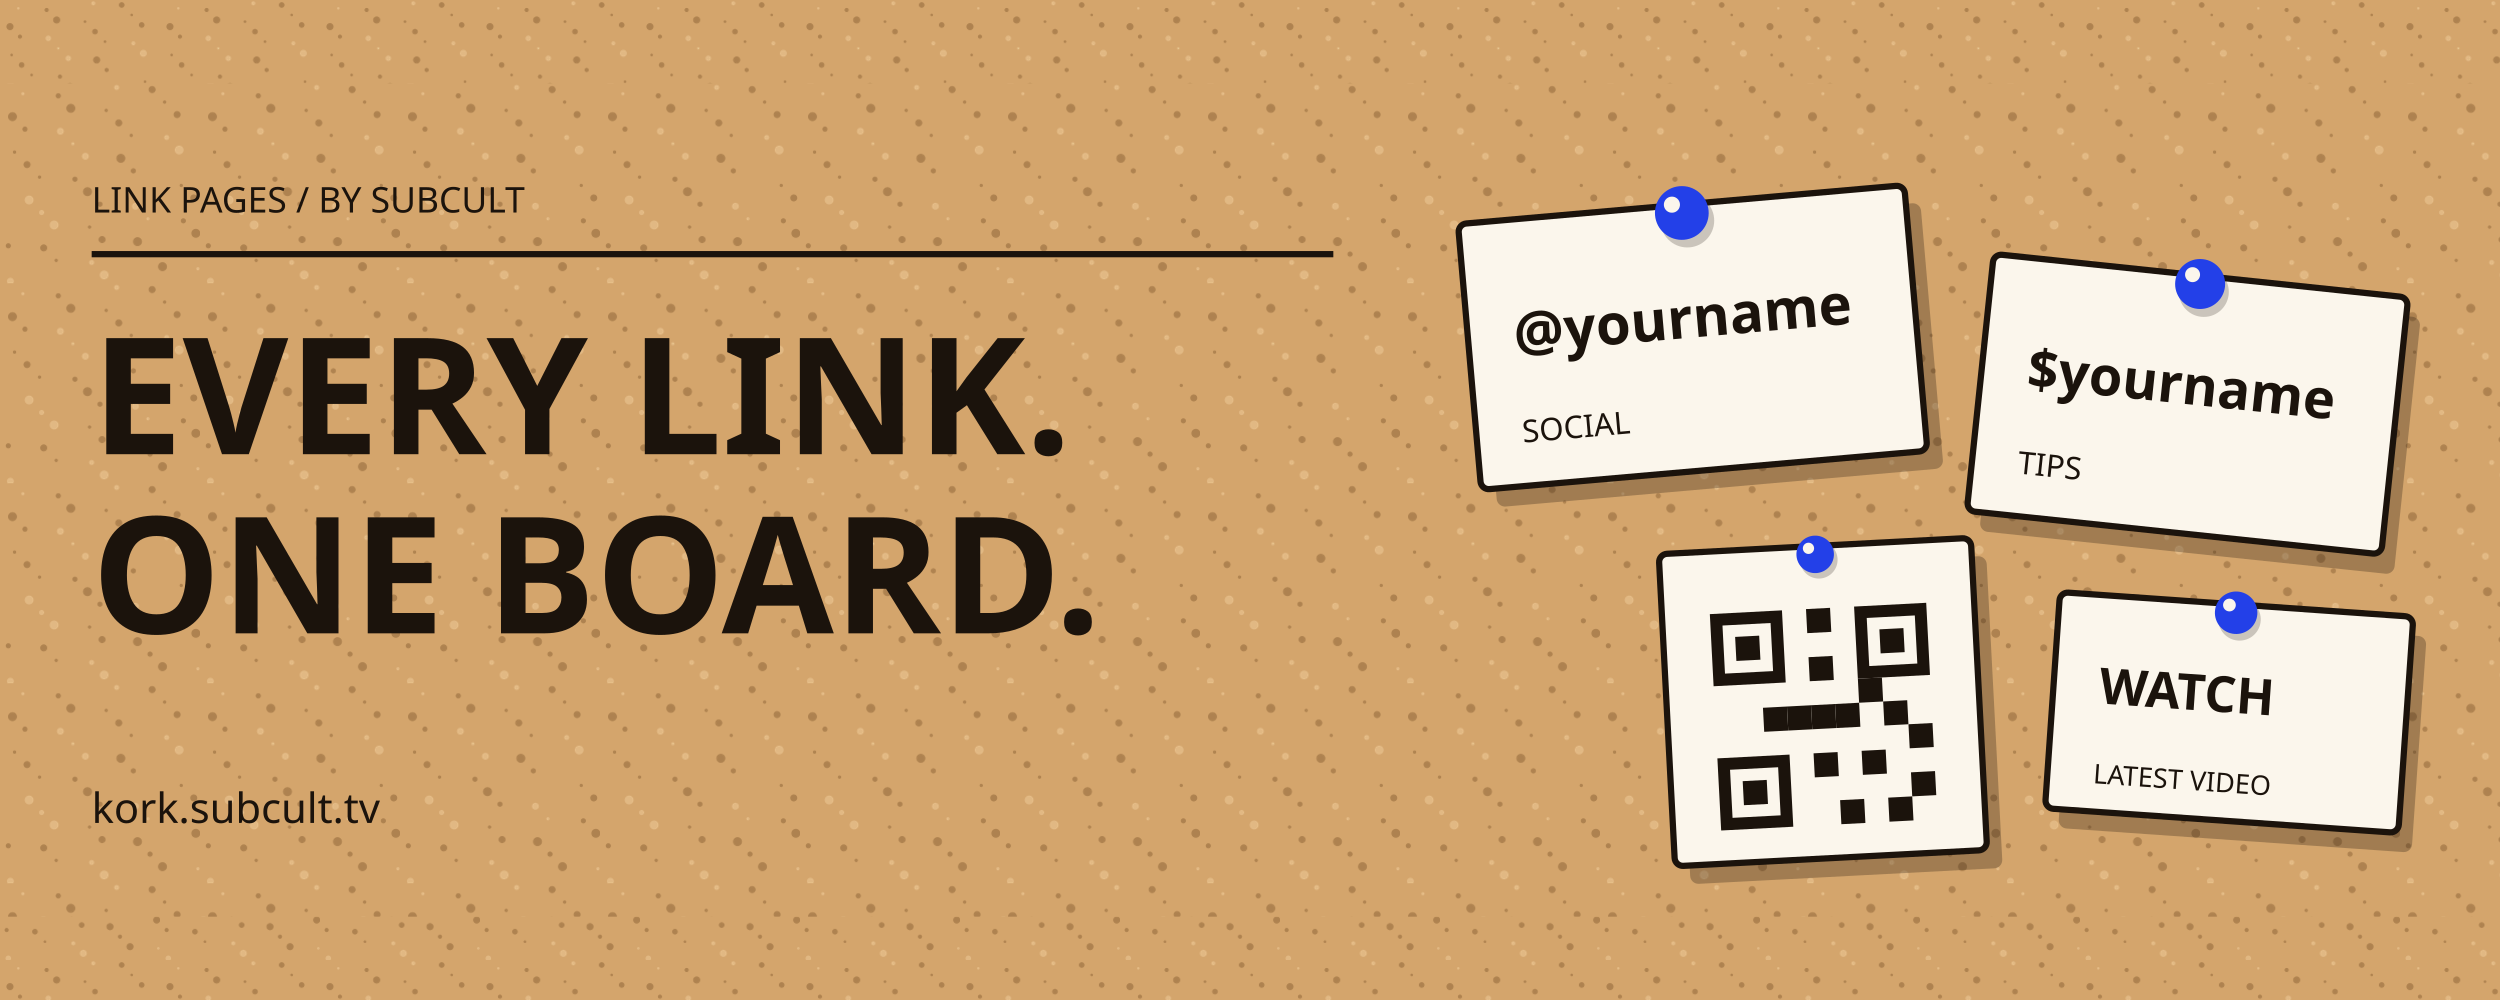
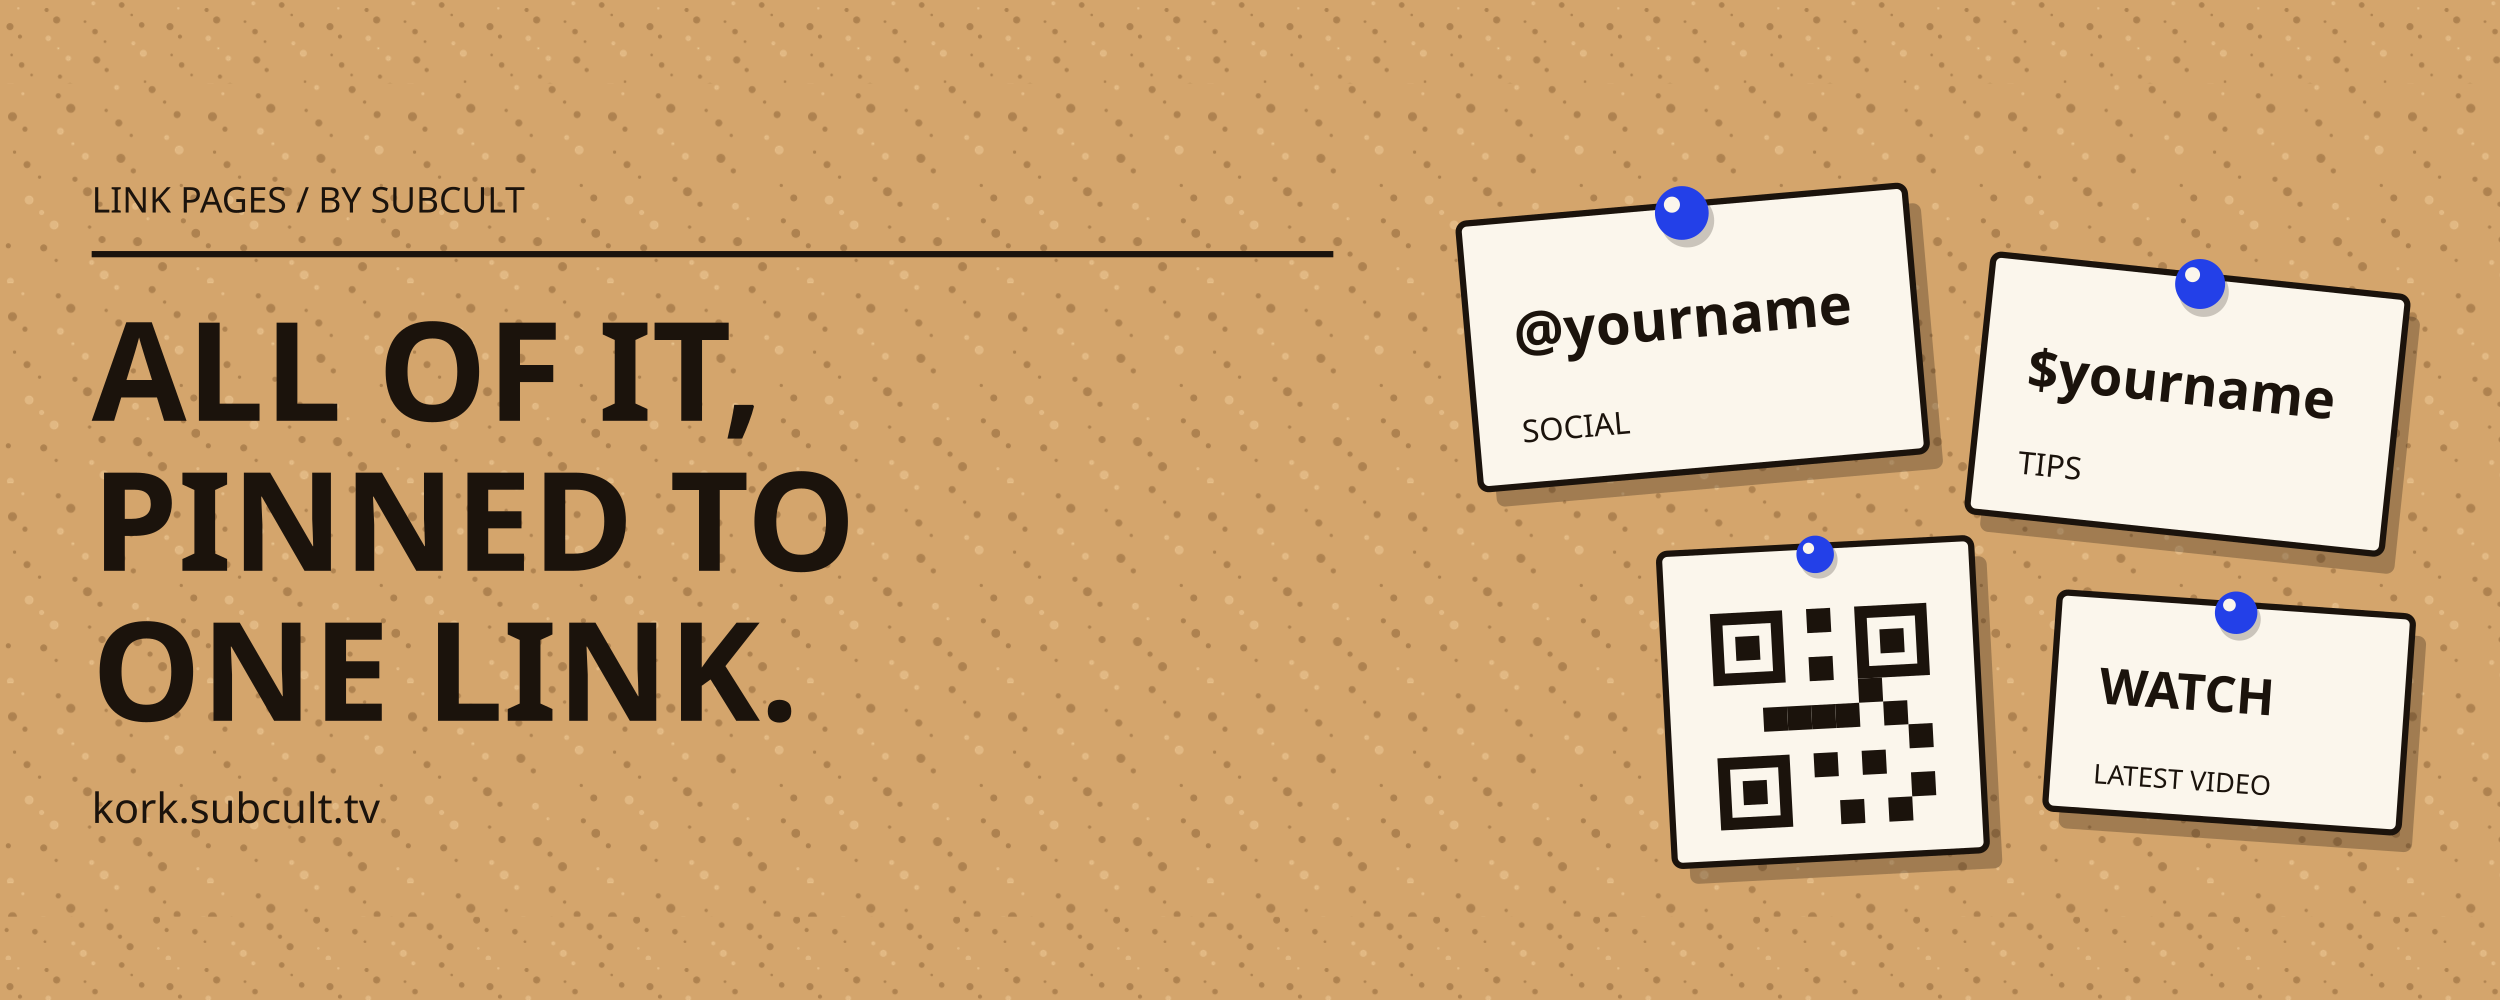
<svg xmlns="http://www.w3.org/2000/svg" width="1500" height="600" viewBox="0 0 1500 600" role="img">
  <rect x="0" y="0" width="1500" height="600" rx="0" fill="#d4a56c" />
  <defs>
    <pattern id="cork-grain" width="96" height="96" patternUnits="userSpaceOnUse">
      <circle cx="11" cy="5" r="0.8" fill="#f3d2a2" />
      <circle cx="48" cy="58" r="1.25" fill="#7a5228" />
      <circle cx="85" cy="15" r="1.7" fill="#7a5228" />
      <circle cx="26" cy="68" r="2.15" fill="#f3d2a2" />
      <circle cx="63" cy="25" r="0.8" fill="#7a5228" />
      <circle cx="4" cy="78" r="1.25" fill="#7a5228" />
      <circle cx="41" cy="35" r="1.7" fill="#f3d2a2" />
      <circle cx="78" cy="88" r="2.15" fill="#7a5228" />
      <circle cx="19" cy="45" r="0.8" fill="#7a5228" />
      <circle cx="56" cy="2" r="1.25" fill="#f3d2a2" />
      <circle cx="93" cy="55" r="1.7" fill="#7a5228" />
      <circle cx="34" cy="12" r="2.15" fill="#7a5228" />
      <circle cx="71" cy="65" r="0.8" fill="#f3d2a2" />
      <circle cx="12" cy="22" r="1.25" fill="#7a5228" />
      <circle cx="49" cy="75" r="1.7" fill="#7a5228" />
      <circle cx="86" cy="32" r="2.15" fill="#f3d2a2" />
      <circle cx="27" cy="85" r="0.8" fill="#7a5228" />
      <circle cx="64" cy="42" r="1.25" fill="#7a5228" />
      <circle cx="5" cy="95" r="1.7" fill="#f3d2a2" />
      <circle cx="42" cy="52" r="2.15" fill="#7a5228" />
      <circle cx="79" cy="9" r="0.8" fill="#7a5228" />
      <circle cx="20" cy="62" r="1.25" fill="#f3d2a2" />
      <circle cx="57" cy="19" r="1.7" fill="#7a5228" />
      <circle cx="94" cy="72" r="2.15" fill="#7a5228" />
      <circle cx="35" cy="29" r="0.8" fill="#f3d2a2" />
      <circle cx="72" cy="82" r="1.25" fill="#7a5228" />
      <circle cx="13" cy="39" r="1.7" fill="#7a5228" />
      <circle cx="50" cy="92" r="2.15" fill="#f3d2a2" />
      <circle cx="87" cy="49" r="0.8" fill="#7a5228" />
      <circle cx="28" cy="6" r="1.25" fill="#7a5228" />
      <circle cx="65" cy="59" r="1.7" fill="#f3d2a2" />
      <circle cx="6" cy="16" r="2.15" fill="#7a5228" />
      <circle cx="43" cy="69" r="0.8" fill="#7a5228" />
      <circle cx="80" cy="26" r="1.25" fill="#f3d2a2" />
      <circle cx="21" cy="79" r="1.7" fill="#7a5228" />
      <circle cx="58" cy="36" r="2.15" fill="#7a5228" />
      <circle cx="95" cy="89" r="0.8" fill="#f3d2a2" />
      <circle cx="36" cy="46" r="1.25" fill="#7a5228" />
      <circle cx="73" cy="3" r="1.7" fill="#7a5228" />
      <circle cx="14" cy="56" r="2.15" fill="#f3d2a2" />
      <circle cx="51" cy="13" r="0.8" fill="#7a5228" />
      <circle cx="88" cy="66" r="1.25" fill="#7a5228" />
      <circle cx="29" cy="23" r="1.7" fill="#f3d2a2" />
      <circle cx="66" cy="76" r="2.15" fill="#7a5228" />
      <circle cx="7" cy="33" r="0.8" fill="#7a5228" />
      <circle cx="44" cy="86" r="1.25" fill="#f3d2a2" />
    </pattern>
  </defs>
  <rect width="1500" height="600" fill="url(#cork-grain)" opacity=".42" />
  <g transform="translate(0 50) scale(1.25)">
    <rect x="0" y="0" width="1200" height="400" rx="0" fill="#d4a56c" />
    <defs>
      <pattern id="cork-grain" width="96" height="96" patternUnits="userSpaceOnUse">
        <circle cx="11" cy="5" r="0.8" fill="#f3d2a2" />
        <circle cx="48" cy="58" r="1.25" fill="#7a5228" />
        <circle cx="85" cy="15" r="1.7" fill="#7a5228" />
        <circle cx="26" cy="68" r="2.15" fill="#f3d2a2" />
        <circle cx="63" cy="25" r="0.8" fill="#7a5228" />
        <circle cx="4" cy="78" r="1.25" fill="#7a5228" />
        <circle cx="41" cy="35" r="1.7" fill="#f3d2a2" />
        <circle cx="78" cy="88" r="2.15" fill="#7a5228" />
        <circle cx="19" cy="45" r="0.8" fill="#7a5228" />
        <circle cx="56" cy="2" r="1.25" fill="#f3d2a2" />
        <circle cx="93" cy="55" r="1.7" fill="#7a5228" />
        <circle cx="34" cy="12" r="2.15" fill="#7a5228" />
        <circle cx="71" cy="65" r="0.8" fill="#f3d2a2" />
        <circle cx="12" cy="22" r="1.25" fill="#7a5228" />
        <circle cx="49" cy="75" r="1.7" fill="#7a5228" />
        <circle cx="86" cy="32" r="2.15" fill="#f3d2a2" />
        <circle cx="27" cy="85" r="0.8" fill="#7a5228" />
        <circle cx="64" cy="42" r="1.25" fill="#7a5228" />
        <circle cx="5" cy="95" r="1.7" fill="#f3d2a2" />
        <circle cx="42" cy="52" r="2.15" fill="#7a5228" />
        <circle cx="79" cy="9" r="0.8" fill="#7a5228" />
        <circle cx="20" cy="62" r="1.25" fill="#f3d2a2" />
        <circle cx="57" cy="19" r="1.7" fill="#7a5228" />
        <circle cx="94" cy="72" r="2.15" fill="#7a5228" />
        <circle cx="35" cy="29" r="0.8" fill="#f3d2a2" />
        <circle cx="72" cy="82" r="1.25" fill="#7a5228" />
        <circle cx="13" cy="39" r="1.7" fill="#7a5228" />
        <circle cx="50" cy="92" r="2.15" fill="#f3d2a2" />
        <circle cx="87" cy="49" r="0.8" fill="#7a5228" />
        <circle cx="28" cy="6" r="1.25" fill="#7a5228" />
        <circle cx="65" cy="59" r="1.7" fill="#f3d2a2" />
        <circle cx="6" cy="16" r="2.15" fill="#7a5228" />
        <circle cx="43" cy="69" r="0.8" fill="#7a5228" />
        <circle cx="80" cy="26" r="1.25" fill="#f3d2a2" />
        <circle cx="21" cy="79" r="1.7" fill="#7a5228" />
        <circle cx="58" cy="36" r="2.15" fill="#7a5228" />
        <circle cx="95" cy="89" r="0.8" fill="#f3d2a2" />
        <circle cx="36" cy="46" r="1.25" fill="#7a5228" />
        <circle cx="73" cy="3" r="1.7" fill="#7a5228" />
        <circle cx="14" cy="56" r="2.15" fill="#f3d2a2" />
        <circle cx="51" cy="13" r="0.8" fill="#7a5228" />
        <circle cx="88" cy="66" r="1.25" fill="#7a5228" />
        <circle cx="29" cy="23" r="1.7" fill="#f3d2a2" />
        <circle cx="66" cy="76" r="2.15" fill="#7a5228" />
        <circle cx="7" cy="33" r="0.8" fill="#7a5228" />
        <circle cx="44" cy="86" r="1.25" fill="#f3d2a2" />
      </pattern>
    </defs>
    <rect width="1200" height="400" fill="url(#cork-grain)" opacity=".42" />
    <text x="44" y="62" font-family="JetBrains Mono" font-size="17" font-weight="400" fill="#1b130c">LINK PAGES / BY SUBCULT</text>
    <path d="M44 82 L640 82" stroke="#1b130c" stroke-width="3" fill="none" />
-     <text x="44" y="178" font-family="Archivo Black" font-size="78" font-weight="700" fill="#1b130c">EVERY LINK.</text>
-     <text x="44" y="264" font-family="Archivo Black" font-size="78" font-weight="700" fill="#1b130c">ONE BOARD.</text>
+     <text x="44" y="162" font-family="Archivo Black" font-size="66" font-weight="700" fill="#1b130c">ALL OF IT,</text>
+     <text x="44" y="234" font-family="Archivo Black" font-size="66" font-weight="700" fill="#1b130c">PINNED TO</text>
+     <text x="44" y="306" font-family="Archivo Black" font-size="66" font-weight="700" fill="#1b130c">ONE LINK.</text>
    <text x="44" y="355" font-family="JetBrains Mono" font-size="20" font-weight="400" fill="#1b130c">kork.subcult.tv</text>
    <g transform="rotate(-5 812.5 122.0)">
      <rect x="712" y="67" width="215" height="128" rx="4" fill="#1b130c" opacity=".28" />
      <rect x="705" y="58" width="215" height="128" rx="4" fill="#fbf6ec" stroke="#1b130c" stroke-width="3" />
      <text x="727" y="122.0" font-family="Atkinson Hyperlegible Next" font-size="27" font-weight="700" fill="#1b130c">@yourname</text>
      <text x="727" y="165.2" font-family="JetBrains Mono" font-size="15" font-weight="400" fill="#1b130c">SOCIAL</text>
      <circle cx="814.822" cy="65.87" r="12.9" fill="#1b130c" opacity=".22" />
      <circle cx="812.5" cy="62" r="12.9" fill="#2340e8" />
      <circle cx="808.114" cy="57.614" r="3.87" fill="#fbf6ec" />
    </g>
    <g transform="rotate(6 1050.0 154.0)">
      <rect x="957" y="101" width="200" height="124" rx="4" fill="#1b130c" opacity=".28" />
      <rect x="950" y="92" width="200" height="124" rx="4" fill="#fbf6ec" stroke="#1b130c" stroke-width="3" />
      <text x="972" y="154.0" font-family="Atkinson Hyperlegible Next" font-size="26" font-weight="700" fill="#1b130c">$yourname</text>
      <text x="972" y="195.6" font-family="JetBrains Mono" font-size="15" font-weight="400" fill="#1b130c">TIPS</text>
      <circle cx="1052.16" cy="99.6" r="12.0" fill="#1b130c" opacity=".22" />
      <circle cx="1050.0" cy="96" r="12.0" fill="#2340e8" />
      <circle cx="1045.92" cy="91.92" r="3.6" fill="#fbf6ec" />
    </g>
    <g transform="rotate(-3 875.0 297.0)">
      <rect x="807" y="231" width="150" height="150" rx="4" fill="#1b130c" opacity=".28" />
      <rect x="800" y="222" width="150" height="150" rx="4" fill="#fbf6ec" stroke="#1b130c" stroke-width="3" />
      <rect x="823.0" y="252.0" width="34.667" height="34.667" rx="0" fill="none" />
      <rect x="825.889" y="254.889" width="28.889" height="28.889" fill="none" stroke="#1b130c" stroke-width="5.778" />
      <rect x="834.556" y="263.556" width="11.556" height="11.556" rx="0" fill="#1b130c" />
      <rect x="892.333" y="252.0" width="34.667" height="34.667" rx="0" fill="none" />
      <rect x="895.222" y="254.889" width="28.889" height="28.889" fill="none" stroke="#1b130c" stroke-width="5.778" />
      <rect x="903.889" y="263.556" width="11.556" height="11.556" rx="0" fill="#1b130c" />
      <rect x="823.0" y="321.333" width="34.667" height="34.667" rx="0" fill="none" />
      <rect x="825.889" y="324.222" width="28.889" height="28.889" fill="none" stroke="#1b130c" stroke-width="5.778" />
      <rect x="834.556" y="332.889" width="11.556" height="11.556" rx="0" fill="#1b130c" />
      <rect x="869.222" y="252.0" width="11.556" height="11.556" rx="0" fill="#1b130c" />
      <rect x="869.222" y="275.111" width="11.556" height="11.556" rx="0" fill="#1b130c" />
      <rect x="857.667" y="298.222" width="11.556" height="11.556" rx="0" fill="#1b130c" />
      <rect x="880.778" y="298.222" width="11.556" height="11.556" rx="0" fill="#1b130c" />
      <rect x="903.889" y="298.222" width="11.556" height="11.556" rx="0" fill="#1b130c" />
      <rect x="869.222" y="321.333" width="11.556" height="11.556" rx="0" fill="#1b130c" />
      <rect x="892.333" y="321.333" width="11.556" height="11.556" rx="0" fill="#1b130c" />
      <rect x="915.444" y="309.778" width="11.556" height="11.556" rx="0" fill="#1b130c" />
      <rect x="880.778" y="344.444" width="11.556" height="11.556" rx="0" fill="#1b130c" />
      <rect x="903.889" y="344.444" width="11.556" height="11.556" rx="0" fill="#1b130c" />
      <rect x="915.444" y="332.889" width="11.556" height="11.556" rx="0" fill="#1b130c" />
      <rect x="869.222" y="298.222" width="11.556" height="11.556" rx="0" fill="#1b130c" />
      <rect x="892.333" y="286.667" width="11.556" height="11.556" rx="0" fill="#1b130c" />
      <rect x="846.111" y="298.222" width="11.556" height="11.556" rx="0" fill="#1b130c" />
      <circle cx="876.62" cy="228.7" r="9" fill="#1b130c" opacity=".22" />
      <circle cx="875.0" cy="226" r="9" fill="#2340e8" />
      <circle cx="871.94" cy="222.94" r="2.7" fill="#fbf6ec" />
    </g>
    <g transform="rotate(4 1070.0 302.0)">
      <rect x="992" y="259" width="170" height="104" rx="4" fill="#1b130c" opacity=".28" />
      <rect x="985" y="250" width="170" height="104" rx="4" fill="#fbf6ec" stroke="#1b130c" stroke-width="3" />
      <text x="1007" y="302.0" font-family="Atkinson Hyperlegible Next" font-size="24" font-weight="700" fill="#1b130c">WATCH</text>
      <text x="1007" y="340.4" font-family="JetBrains Mono" font-size="13" font-weight="400" fill="#1b130c">LATEST VIDEO</text>
      <circle cx="1071.836" cy="257.06" r="10.2" fill="#1b130c" opacity=".22" />
      <circle cx="1070.0" cy="254" r="10.2" fill="#2340e8" />
      <circle cx="1066.532" cy="250.532" r="3.06" fill="#fbf6ec" />
    </g>
  </g>
</svg>
